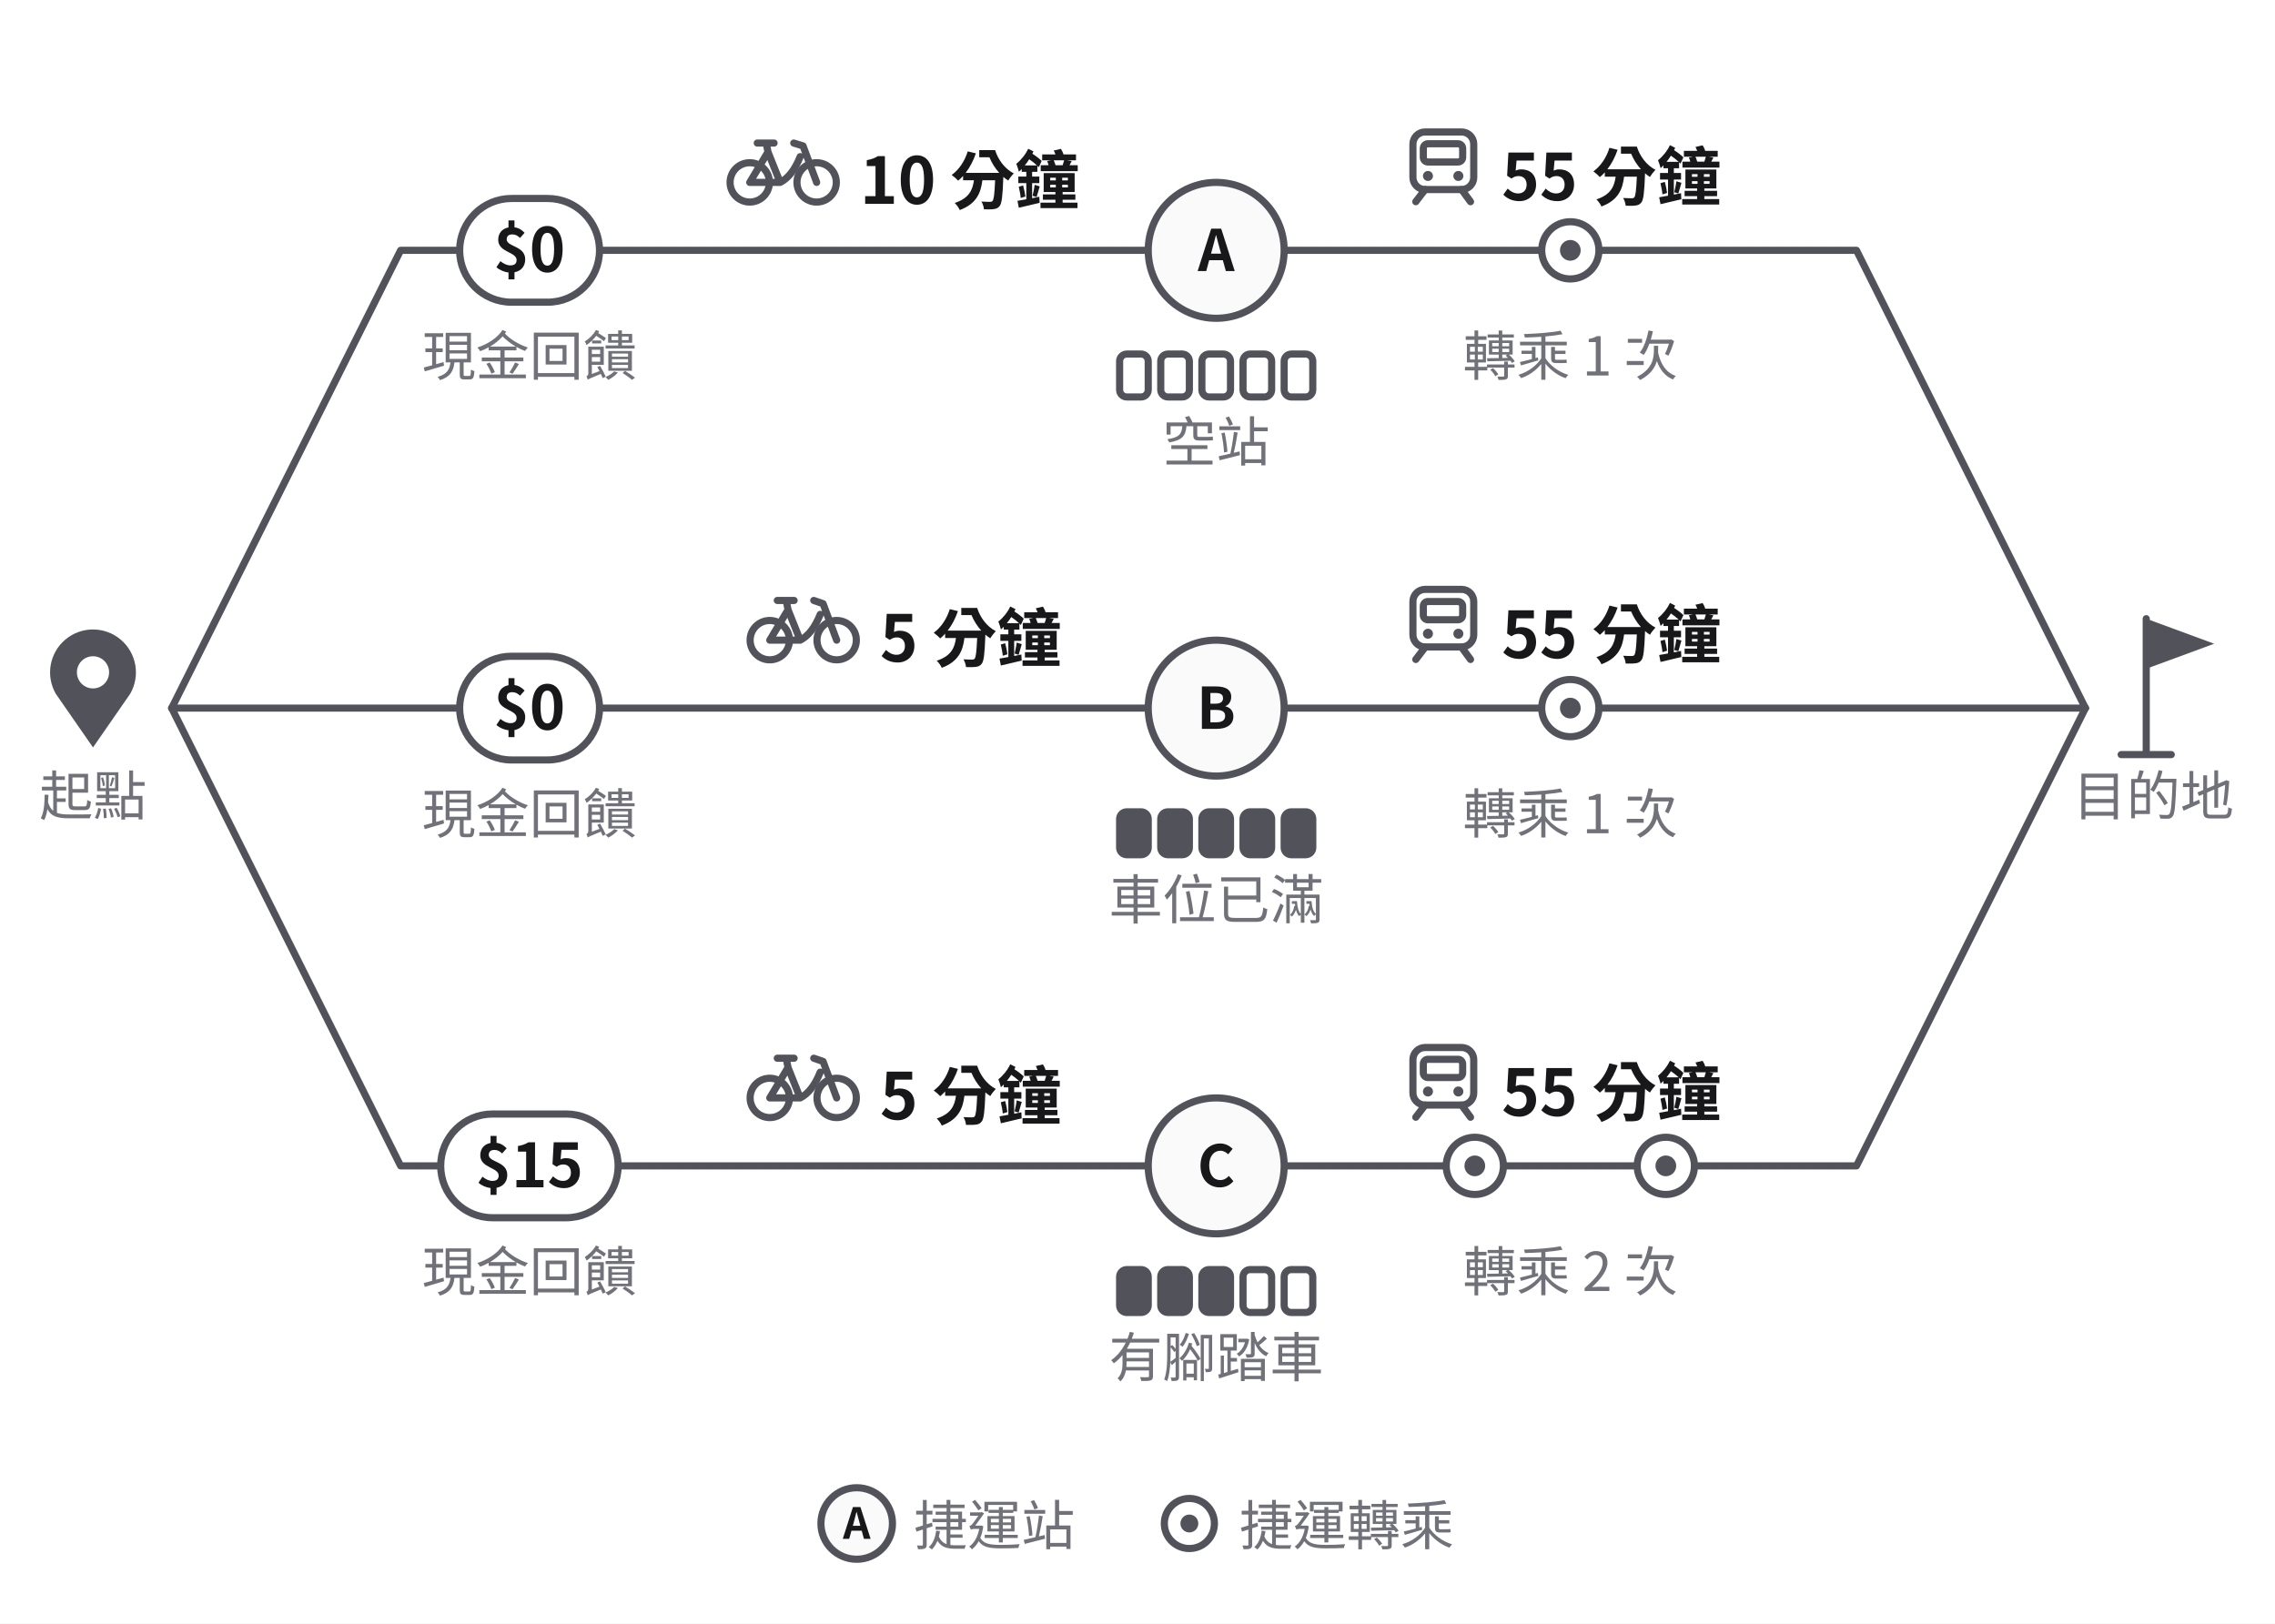
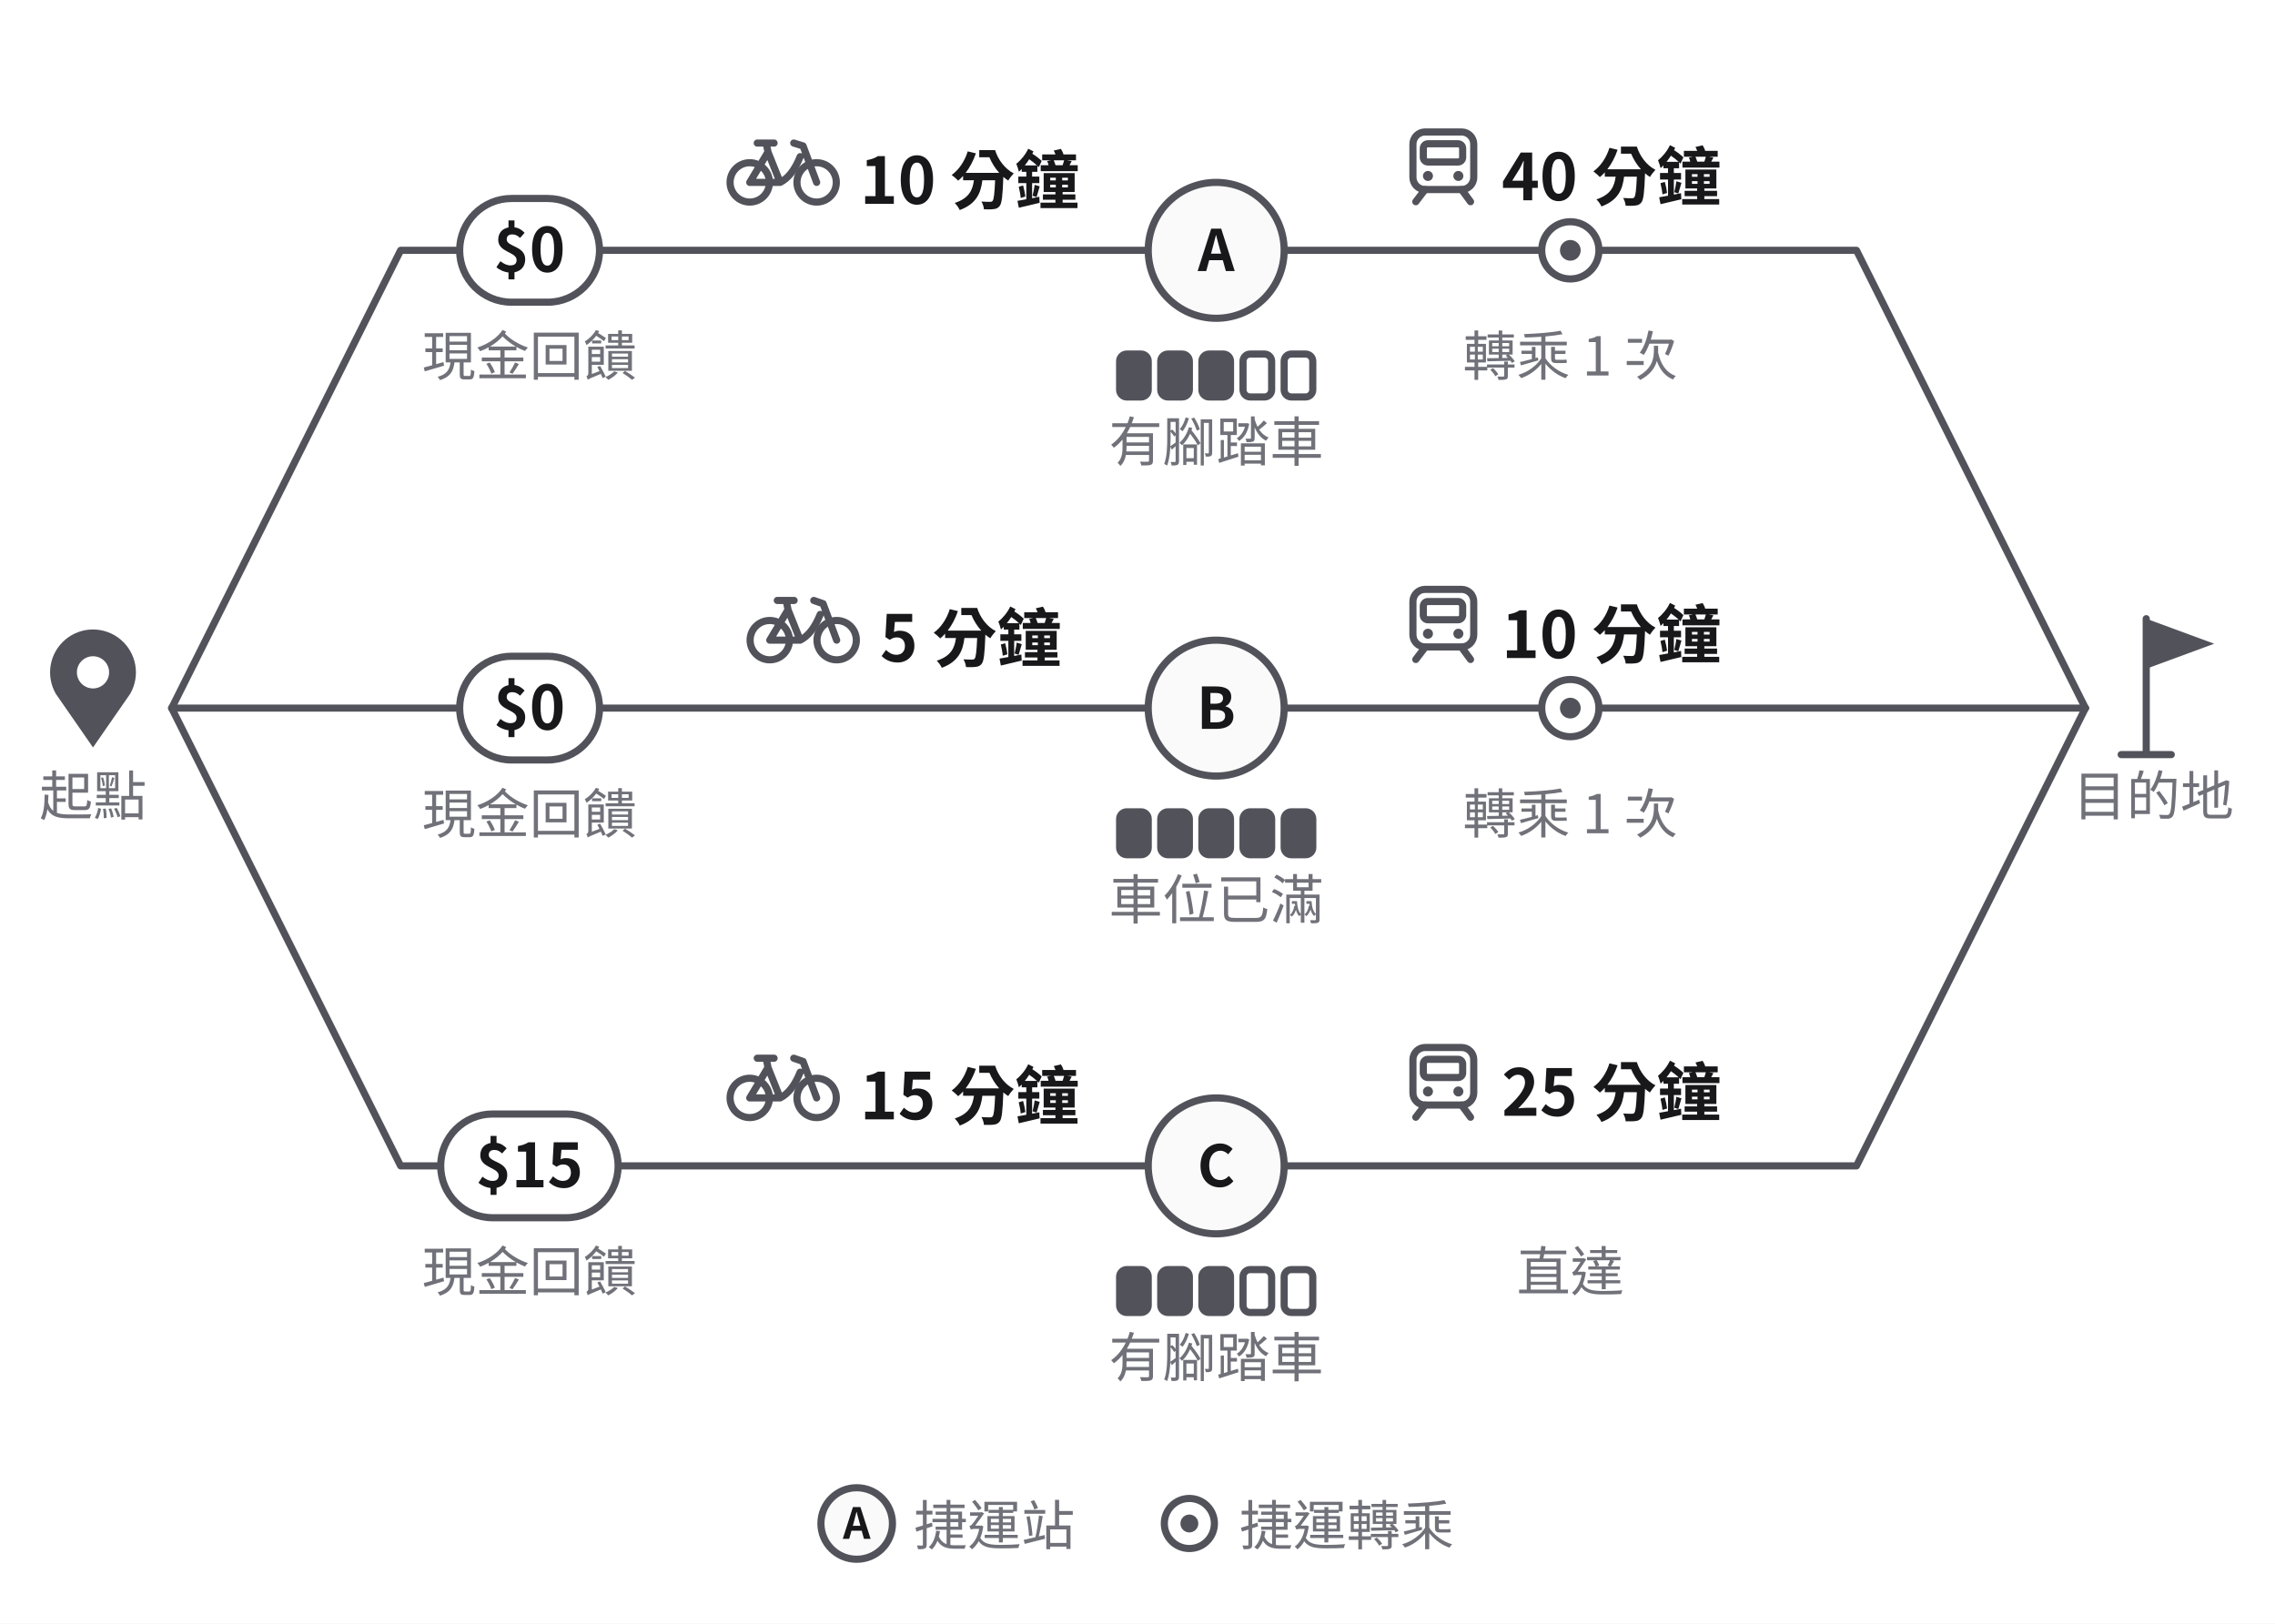
<svg xmlns="http://www.w3.org/2000/svg" viewBox="0 0 636 454" width="636" height="454" style="display:block;width:100%;max-width:480px;height:auto;margin:0 auto" role="img" aria-label="三條路線：騎腳踏車到捷運站，再搭捷運前往目的地">
  <style>.rs-bg{fill:#ffffff}.rs-tx{fill:#18181b}.rs-mu{fill:#71717a}.rs-ln{fill:none;stroke:#52525b}.rs-ink{fill:#52525b}.rs-paper{fill:#ffffff}.rs-box{fill:#ffffff;stroke:#52525b}.rs-band{fill:#fafafa;stroke:#52525b}.rs-slot{stroke:#52525b}</style>
  <rect width="636" height="454" class="rs-bg" />
  <g font-family="system-ui,-apple-system,'Segoe UI','Noto Sans TC','Noto Sans CJK TC','PingFang TC','Microsoft JhengHei',sans-serif">
    <g class="rs-ln" stroke-width="2" stroke-linejoin="round" stroke-linecap="round">
      <path d="M48.0,198.0 L112.0,70.0 L321.0,70.0" />
      <path d="M359.0,70.0 L519.0,70.0 L583.0,198.0" />
      <path d="M48.0,198.0 L112.0,198.0 L321.0,198.0" />
      <path d="M359.0,198.0 L519.0,198.0 L583.0,198.0" />
      <path d="M48.0,198.0 L112.0,326.0 L321.0,326.0" />
      <path d="M359.0,326.0 L519.0,326.0 L583.0,198.0" />
    </g>
    <rect x="128.5" y="55.5" width="39.1" height="29.0" rx="14.5" class="rs-box" stroke-width="2" />
    <text x="148.0" y="76.0" font-size="17" font-weight="600" class="rs-tx" text-anchor="middle">$0</text>
    <text x="148.0" y="105.0" font-size="15" font-weight="500" class="rs-mu" text-anchor="middle">現金回饋</text>
    <g class="rs-ln" stroke-width="2" stroke-linecap="round" stroke-linejoin="round">
      <circle cx="209.6" cy="51.0" r="5.5" />
      <circle cx="228.3" cy="51.0" r="5.5" />
      <path d="M209.6,51.0 L218.1,51.0 L214.7,42.5 Z M218.1,51.0 Q221.5,49.3 223.7,43.8 M224.5,40.8 L228.3,51.0 M214.7,42.5 L214.2,40.0 M211.7,40.0 L216.4,40.0 M224.5,40.8 L221.9,40.0" />
    </g>
    <text x="240.4" y="57.0" font-size="18" font-weight="600" class="rs-tx" text-anchor="start">10 分鐘</text>
    <g class="rs-ln" stroke-width="2" stroke-linecap="round" stroke-linejoin="round">
      <rect x="395.0" y="36.9" width="17.0" height="16.1" rx="3.4" />
      <rect x="397.9" y="40.2" width="11.0" height="5.1" rx="1.3" />
      <path d="M398.4,53.0 L395.8,56.4 M408.6,53.0 L411.1,56.4" />
    </g>
    <circle cx="399.2" cy="49.2" r="1.4" class="rs-ink" />
    <circle cx="407.7" cy="49.2" r="1.4" class="rs-ink" />
-     <text x="419.8" y="56.0" font-size="18" font-weight="600" class="rs-tx" text-anchor="start">55 分鐘</text>
+     <text x="419.8" y="56.0" font-size="18" font-weight="600" class="rs-tx" text-anchor="start">40 分鐘</text>
    <circle cx="439.0" cy="70.0" r="8.0" class="rs-box" stroke-width="2" />
    <circle cx="439.0" cy="70.0" r="2.9" class="rs-ink" />
    <text x="439.0" y="105.0" font-size="15" font-weight="500" class="rs-mu" text-anchor="middle">轉乘 1 次</text>
    <circle cx="340.0" cy="70.0" r="19.0" class="rs-band" stroke-width="2" />
    <text x="340.0" y="75.8" font-size="16" font-weight="700" class="rs-tx" text-anchor="middle">A</text>
-     <rect x="313.0" y="99.0" width="8.0" height="12.0" rx="2" class="rs-slot rs-paper" stroke-width="2" />
-     <rect x="324.5" y="99.0" width="8.0" height="12.0" rx="2" class="rs-slot rs-paper" stroke-width="2" />
-     <rect x="336.0" y="99.0" width="8.0" height="12.0" rx="2" class="rs-slot rs-paper" stroke-width="2" />
+     <rect x="313.0" y="99.0" width="8.0" height="12.0" rx="2" class="rs-slot rs-ink" stroke-width="2" />
+     <rect x="324.5" y="99.0" width="8.0" height="12.0" rx="2" class="rs-slot rs-ink" stroke-width="2" />
+     <rect x="336.0" y="99.0" width="8.0" height="12.0" rx="2" class="rs-slot rs-ink" stroke-width="2" />
    <rect x="347.5" y="99.0" width="8.0" height="12.0" rx="2" class="rs-slot rs-paper" stroke-width="2" />
    <rect x="359.0" y="99.0" width="8.0" height="12.0" rx="2" class="rs-slot rs-paper" stroke-width="2" />
-     <text x="340.0" y="129.0" font-size="15" font-weight="500" class="rs-mu" text-anchor="middle">空站</text>
+     <text x="340.0" y="129.0" font-size="15" font-weight="500" class="rs-mu" text-anchor="middle">有腳踏車</text>
    <rect x="128.5" y="183.5" width="39.1" height="29.0" rx="14.5" class="rs-box" stroke-width="2" />
    <text x="148.0" y="204.0" font-size="17" font-weight="600" class="rs-tx" text-anchor="middle">$0</text>
    <text x="148.0" y="233.0" font-size="15" font-weight="500" class="rs-mu" text-anchor="middle">現金回饋</text>
    <g class="rs-ln" stroke-width="2" stroke-linecap="round" stroke-linejoin="round">
      <circle cx="215.2" cy="179.0" r="5.5" />
      <circle cx="233.9" cy="179.0" r="5.5" />
      <path d="M215.2,179.0 L223.7,179.0 L220.3,170.5 Z M223.7,179.0 Q227.1,177.3 229.3,171.8 M230.1,168.8 L233.9,179.0 M220.3,170.5 L219.8,167.9 M217.3,167.9 L222.0,167.9 M230.1,168.8 L227.5,167.9" />
    </g>
    <text x="246.0" y="185.0" font-size="18" font-weight="600" class="rs-tx" text-anchor="start">5 分鐘</text>
    <g class="rs-ln" stroke-width="2" stroke-linecap="round" stroke-linejoin="round">
      <rect x="395.0" y="164.8" width="17.0" height="16.1" rx="3.4" />
      <rect x="397.9" y="168.2" width="11.0" height="5.1" rx="1.3" />
      <path d="M398.4,181.0 L395.8,184.4 M408.6,181.0 L411.1,184.4" />
    </g>
    <circle cx="399.2" cy="177.2" r="1.4" class="rs-ink" />
    <circle cx="407.7" cy="177.2" r="1.4" class="rs-ink" />
-     <text x="419.8" y="184.0" font-size="18" font-weight="600" class="rs-tx" text-anchor="start">55 分鐘</text>
+     <text x="419.8" y="184.0" font-size="18" font-weight="600" class="rs-tx" text-anchor="start">10 分鐘</text>
    <circle cx="439.0" cy="198.0" r="8.0" class="rs-box" stroke-width="2" />
    <circle cx="439.0" cy="198.0" r="2.9" class="rs-ink" />
    <text x="439.0" y="233.0" font-size="15" font-weight="500" class="rs-mu" text-anchor="middle">轉乘 1 次</text>
    <circle cx="340.0" cy="198.0" r="19.0" class="rs-band" stroke-width="2" />
    <text x="340.0" y="203.8" font-size="16" font-weight="700" class="rs-tx" text-anchor="middle">B</text>
    <rect x="313.0" y="227.0" width="8.0" height="12.0" rx="2" class="rs-slot rs-ink" stroke-width="2" />
    <rect x="324.5" y="227.0" width="8.0" height="12.0" rx="2" class="rs-slot rs-ink" stroke-width="2" />
    <rect x="336.0" y="227.0" width="8.0" height="12.0" rx="2" class="rs-slot rs-ink" stroke-width="2" />
    <rect x="347.5" y="227.0" width="8.0" height="12.0" rx="2" class="rs-slot rs-ink" stroke-width="2" />
    <rect x="359.0" y="227.0" width="8.0" height="12.0" rx="2" class="rs-slot rs-ink" stroke-width="2" />
    <text x="340.0" y="257.0" font-size="15" font-weight="500" class="rs-mu" text-anchor="middle">車位已滿</text>
    <rect x="123.2" y="311.5" width="49.6" height="29.0" rx="14.5" class="rs-box" stroke-width="2" />
    <text x="148.0" y="332.0" font-size="17" font-weight="600" class="rs-tx" text-anchor="middle">$15</text>
    <text x="148.0" y="361.0" font-size="15" font-weight="500" class="rs-mu" text-anchor="middle">現金回饋</text>
    <g class="rs-ln" stroke-width="2" stroke-linecap="round" stroke-linejoin="round">
-       <circle cx="215.2" cy="307.0" r="5.5" />
-       <circle cx="233.9" cy="307.0" r="5.5" />
-       <path d="M215.2,307.0 L223.7,307.0 L220.3,298.5 Z M223.7,307.0 Q227.1,305.3 229.3,299.8 M230.1,296.8 L233.9,307.0 M220.3,298.5 L219.8,295.9 M217.3,295.9 L222.0,295.9 M230.1,296.8 L227.5,295.9" />
+       <circle cx="209.6" cy="307.0" r="5.5" />
+       <circle cx="228.3" cy="307.0" r="5.5" />
+       <path d="M209.6,307.0 L218.1,307.0 L214.7,298.5 Z M218.1,307.0 Q221.5,305.3 223.7,299.8 M224.5,296.8 L228.3,307.0 M214.7,298.5 L214.2,295.9 M211.7,295.9 L216.4,295.9 M224.5,296.8 L221.9,295.9" />
    </g>
-     <text x="246.0" y="313.0" font-size="18" font-weight="600" class="rs-tx" text-anchor="start">5 分鐘</text>
+     <text x="240.4" y="313.0" font-size="18" font-weight="600" class="rs-tx" text-anchor="start">15 分鐘</text>
    <g class="rs-ln" stroke-width="2" stroke-linecap="round" stroke-linejoin="round">
      <rect x="395.0" y="292.9" width="17.0" height="16.1" rx="3.4" />
      <rect x="397.9" y="296.2" width="11.0" height="5.1" rx="1.3" />
      <path d="M398.4,309.0 L395.8,312.4 M408.6,309.0 L411.1,312.4" />
    </g>
    <circle cx="399.2" cy="305.2" r="1.4" class="rs-ink" />
    <circle cx="407.7" cy="305.2" r="1.4" class="rs-ink" />
-     <text x="419.8" y="312.0" font-size="18" font-weight="600" class="rs-tx" text-anchor="start">55 分鐘</text>
-     <circle cx="412.3" cy="326.0" r="8.0" class="rs-box" stroke-width="2" />
-     <circle cx="412.3" cy="326.0" r="2.9" class="rs-ink" />
-     <circle cx="465.7" cy="326.0" r="8.0" class="rs-box" stroke-width="2" />
-     <circle cx="465.7" cy="326.0" r="2.9" class="rs-ink" />
-     <text x="439.0" y="361.0" font-size="15" font-weight="500" class="rs-mu" text-anchor="middle">轉乘 2 次</text>
+     <text x="419.8" y="312.0" font-size="18" font-weight="600" class="rs-tx" text-anchor="start">25 分鐘</text>
+     <text x="439.0" y="361.0" font-size="15" font-weight="500" class="rs-mu" text-anchor="middle">直達</text>
    <circle cx="340.0" cy="326.0" r="19.0" class="rs-band" stroke-width="2" />
    <text x="340.0" y="331.8" font-size="16" font-weight="700" class="rs-tx" text-anchor="middle">C</text>
    <rect x="313.0" y="355.0" width="8.0" height="12.0" rx="2" class="rs-slot rs-ink" stroke-width="2" />
    <rect x="324.5" y="355.0" width="8.0" height="12.0" rx="2" class="rs-slot rs-ink" stroke-width="2" />
    <rect x="336.0" y="355.0" width="8.0" height="12.0" rx="2" class="rs-slot rs-ink" stroke-width="2" />
    <rect x="347.5" y="355.0" width="8.0" height="12.0" rx="2" class="rs-slot rs-paper" stroke-width="2" />
    <rect x="359.0" y="355.0" width="8.0" height="12.0" rx="2" class="rs-slot rs-paper" stroke-width="2" />
    <text x="340.0" y="385.0" font-size="15" font-weight="500" class="rs-mu" text-anchor="middle">有腳踏車</text>
    <path d="M26.0,209.0 L15.6,194.0 A12 12 0 1 1 36.4,194.0 Z" class="rs-ink" />
    <circle cx="26.0" cy="188.0" r="4.5" class="rs-paper" />
    <text x="26.0" y="228.0" font-size="15" font-weight="500" class="rs-mu" text-anchor="middle">起點</text>
    <g class="rs-ln" stroke-width="2" stroke-linecap="round">
      <path d="M600.0,211.0 L600.0,173.0 M593.0,211.0 L607.0,211.0" />
    </g>
    <path d="M600.0,173.0 L619.0,180.0 L600.0,187.0 Z" class="rs-ink" />
    <text x="602.0" y="228.0" font-size="15" font-weight="500" class="rs-mu" text-anchor="middle">目的地</text>
    <circle cx="239.5" cy="426.0" r="10" class="rs-band" stroke-width="2" />
    <text x="239.5" y="430.3" font-size="12" font-weight="700" class="rs-tx" text-anchor="middle">A</text>
    <text x="255.5" y="432.0" font-size="15" font-weight="500" class="rs-mu" text-anchor="start">捷運站</text>
    <circle cx="332.5" cy="426.0" r="7.0" class="rs-box" stroke-width="2" />
    <circle cx="332.5" cy="426.0" r="2.5" class="rs-ink" />
    <text x="346.5" y="432.0" font-size="15" font-weight="500" class="rs-mu" text-anchor="start">捷運轉乘</text>
  </g>
</svg>
